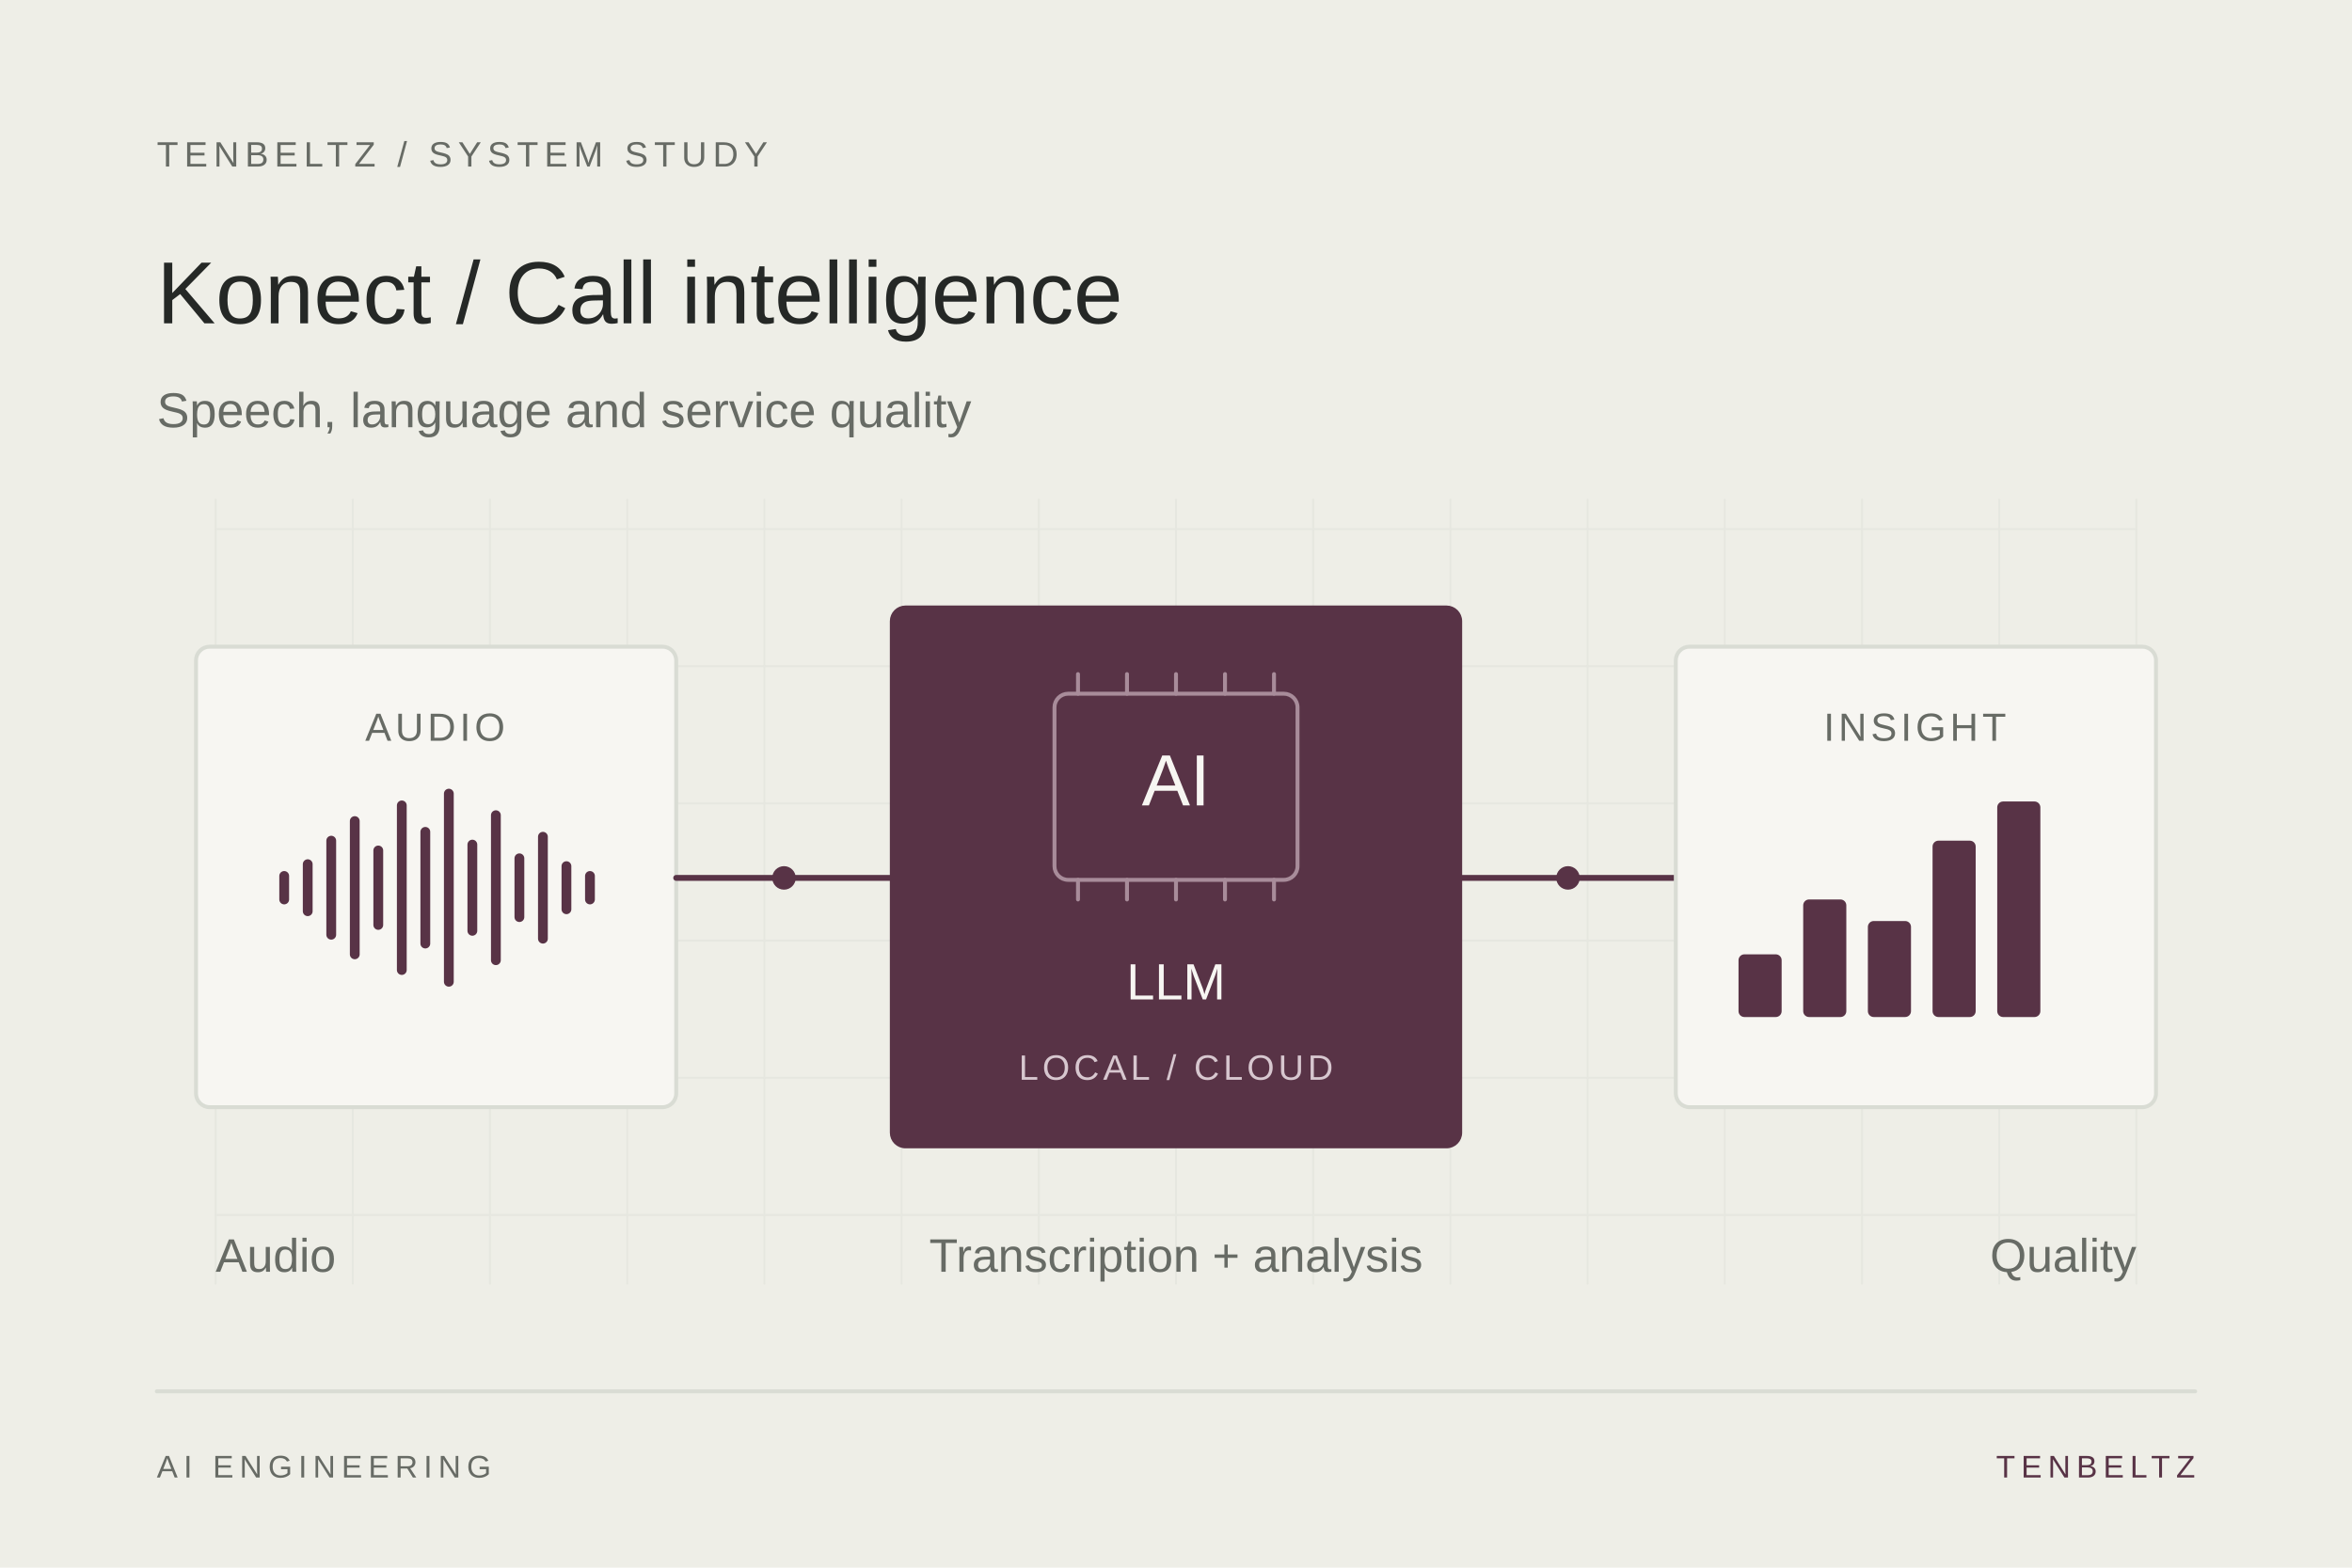
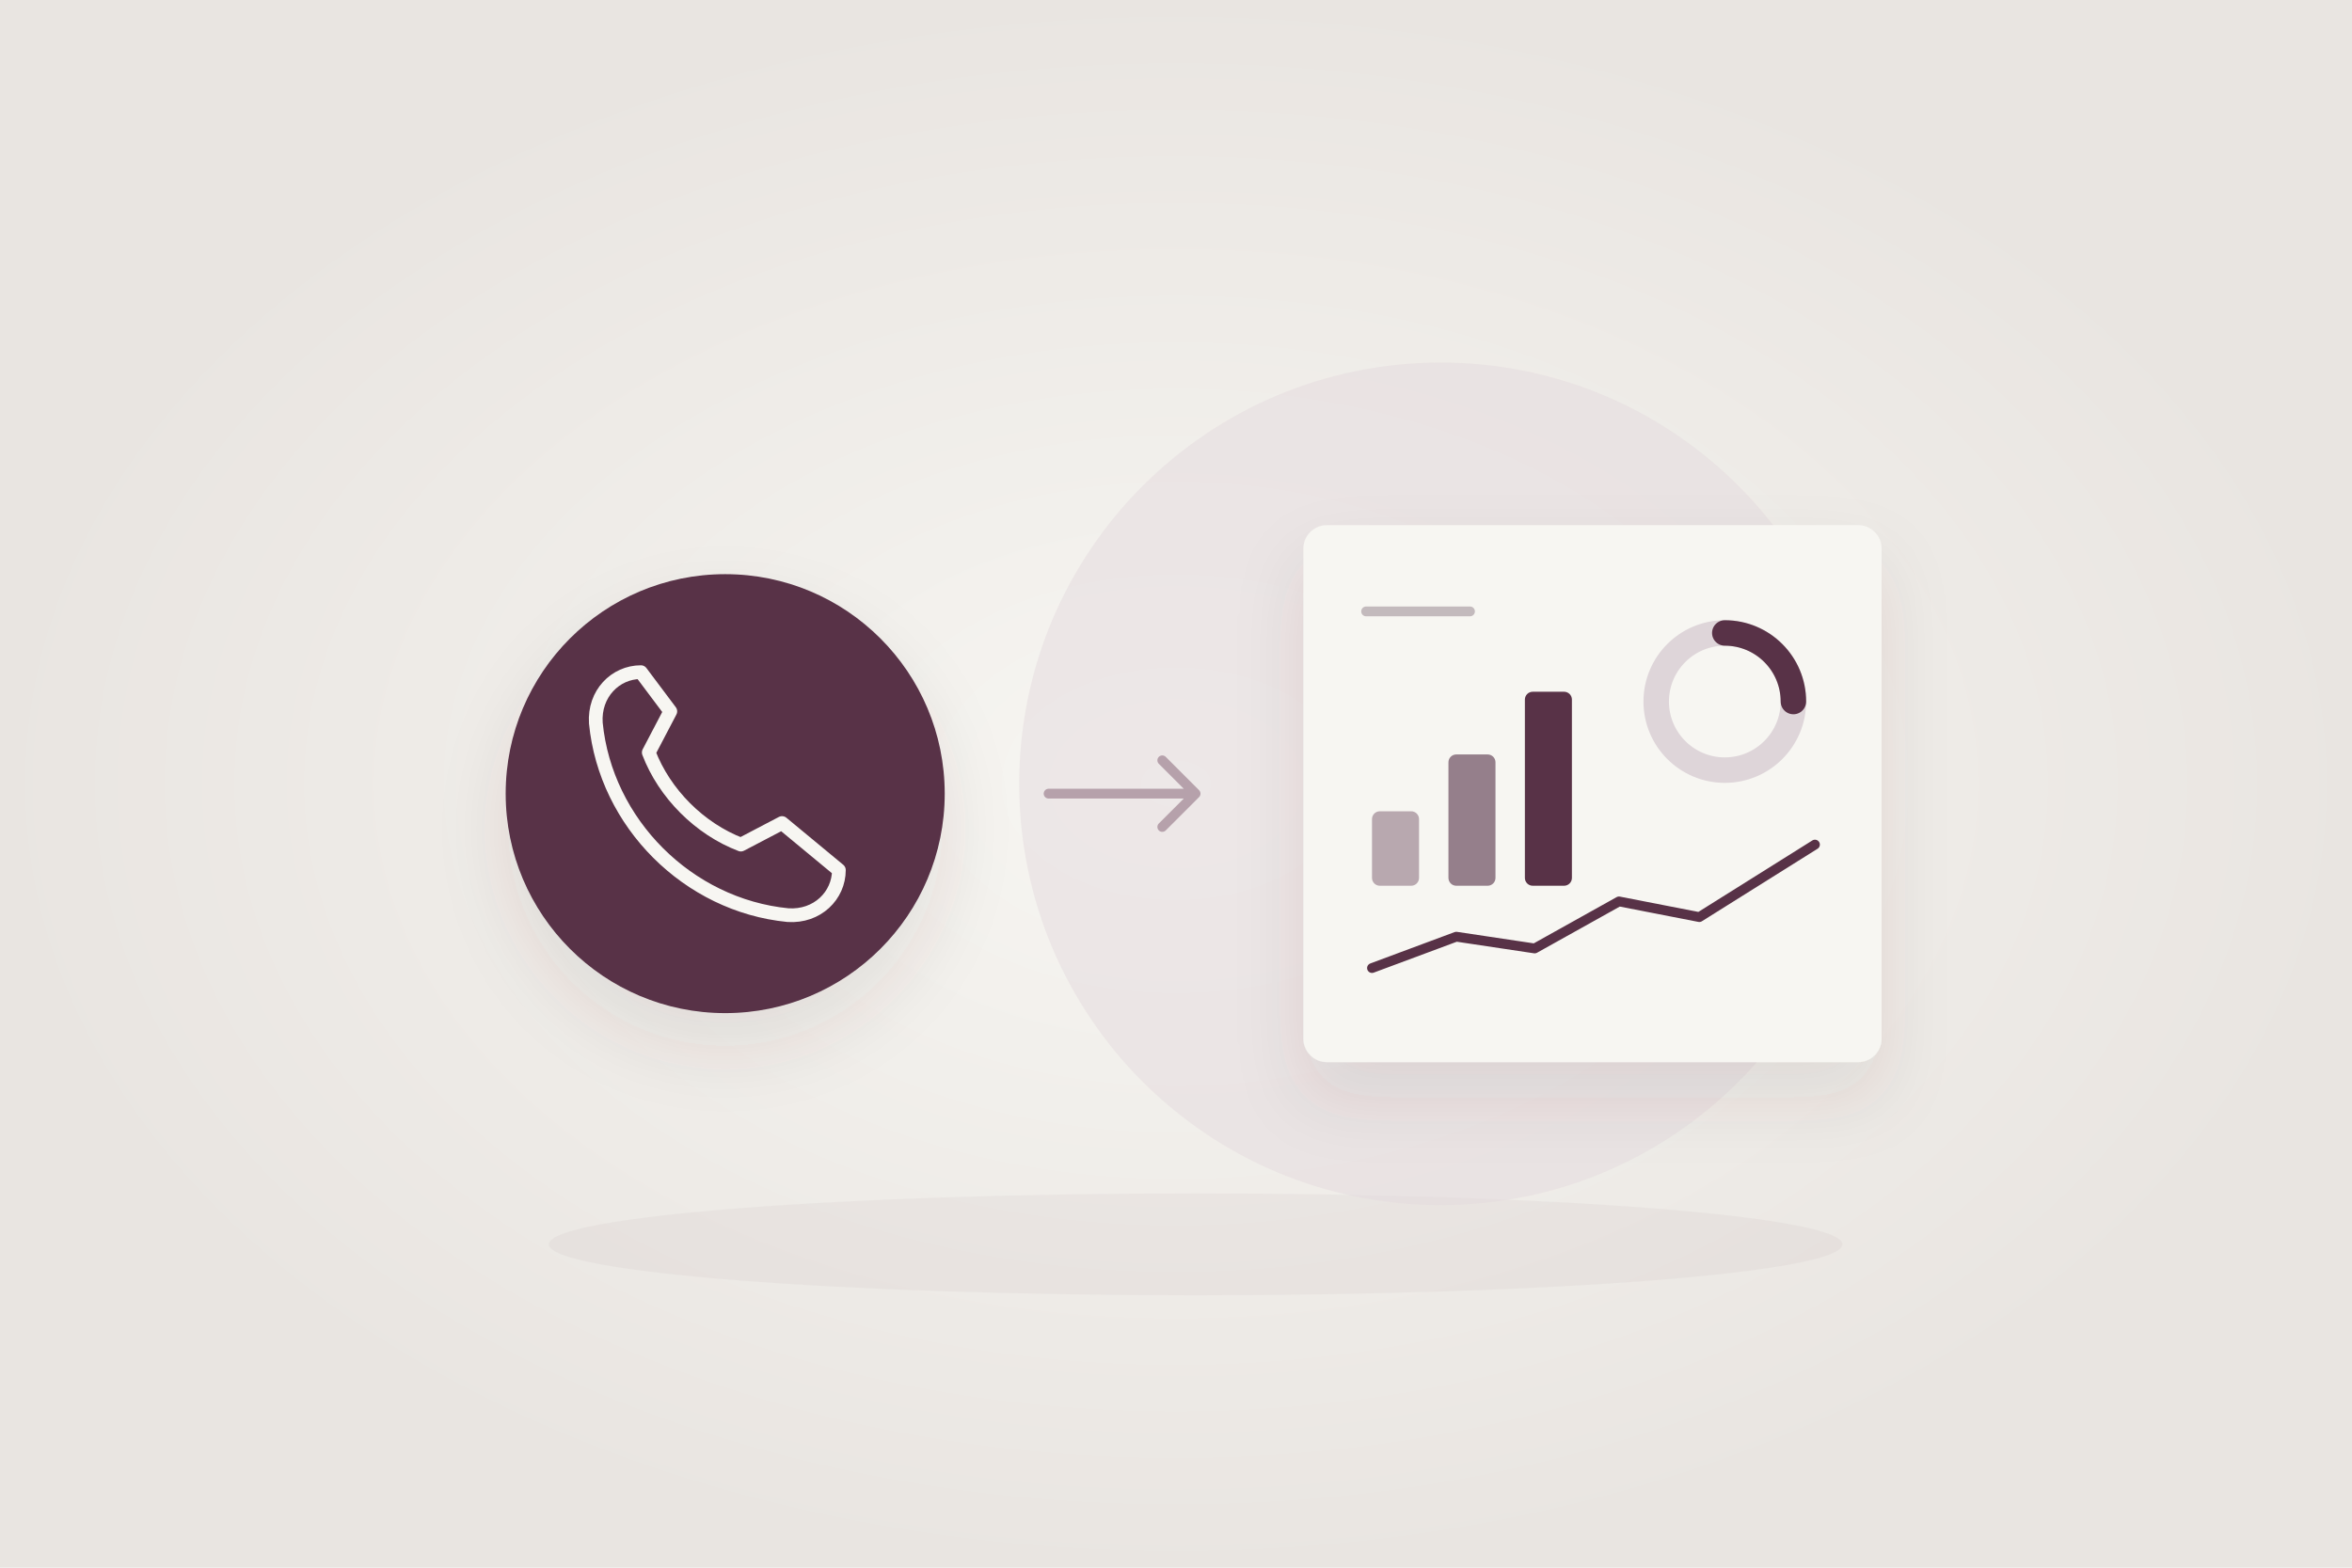
<svg xmlns="http://www.w3.org/2000/svg" width="1200" height="800" viewBox="0 0 1200 800">
-   <rect width="1200" height="800" fill="#eeeee7" />
-   <g opacity=".4">
-     <path d="M110 255V655" stroke="#d9dcd4" stroke-width="1" fill="none" stroke-linecap="round" stroke-linejoin="round" />
-     <path d="M180 255V655" stroke="#d9dcd4" stroke-width="1" fill="none" stroke-linecap="round" stroke-linejoin="round" />
-     <path d="M250 255V655" stroke="#d9dcd4" stroke-width="1" fill="none" stroke-linecap="round" stroke-linejoin="round" />
-     <path d="M320 255V655" stroke="#d9dcd4" stroke-width="1" fill="none" stroke-linecap="round" stroke-linejoin="round" />
-     <path d="M390 255V655" stroke="#d9dcd4" stroke-width="1" fill="none" stroke-linecap="round" stroke-linejoin="round" />
-     <path d="M460 255V655" stroke="#d9dcd4" stroke-width="1" fill="none" stroke-linecap="round" stroke-linejoin="round" />
-     <path d="M530 255V655" stroke="#d9dcd4" stroke-width="1" fill="none" stroke-linecap="round" stroke-linejoin="round" />
-     <path d="M600 255V655" stroke="#d9dcd4" stroke-width="1" fill="none" stroke-linecap="round" stroke-linejoin="round" />
-     <path d="M670 255V655" stroke="#d9dcd4" stroke-width="1" fill="none" stroke-linecap="round" stroke-linejoin="round" />
-     <path d="M740 255V655" stroke="#d9dcd4" stroke-width="1" fill="none" stroke-linecap="round" stroke-linejoin="round" />
-     <path d="M810 255V655" stroke="#d9dcd4" stroke-width="1" fill="none" stroke-linecap="round" stroke-linejoin="round" />
-     <path d="M880 255V655" stroke="#d9dcd4" stroke-width="1" fill="none" stroke-linecap="round" stroke-linejoin="round" />
-     <path d="M950 255V655" stroke="#d9dcd4" stroke-width="1" fill="none" stroke-linecap="round" stroke-linejoin="round" />
-     <path d="M1020 255V655" stroke="#d9dcd4" stroke-width="1" fill="none" stroke-linecap="round" stroke-linejoin="round" />
-     <path d="M1090 255V655" stroke="#d9dcd4" stroke-width="1" fill="none" stroke-linecap="round" stroke-linejoin="round" />
-     <path d="M110 270H1090" stroke="#d9dcd4" stroke-width="1" fill="none" stroke-linecap="round" stroke-linejoin="round" />
-     <path d="M110 340H1090" stroke="#d9dcd4" stroke-width="1" fill="none" stroke-linecap="round" stroke-linejoin="round" />
-     <path d="M110 410H1090" stroke="#d9dcd4" stroke-width="1" fill="none" stroke-linecap="round" stroke-linejoin="round" />
-     <path d="M110 480H1090" stroke="#d9dcd4" stroke-width="1" fill="none" stroke-linecap="round" stroke-linejoin="round" />
-     <path d="M110 550H1090" stroke="#d9dcd4" stroke-width="1" fill="none" stroke-linecap="round" stroke-linejoin="round" />
-     <path d="M110 620H1090" stroke="#d9dcd4" stroke-width="1" fill="none" stroke-linecap="round" stroke-linejoin="round" />
+   <defs>
+     <radialGradient id="paper">
+       <stop stop-color="#f7f6f2" />
+       <stop offset="1" stop-color="#e9e5e1" />
+     </radialGradient>
+     <filter id="shadow" x="-40%" y="-40%" width="180%" height="180%">
+       <feDropShadow dx="0" dy="18" stdDeviation="18" flood-color="#493440" flood-opacity=".10" />
+     </filter>
+   </defs>
+   <rect width="1200" height="800" fill="url(#paper)" />
+   <ellipse cx="610" cy="635" rx="330" ry="26" fill="#583346" opacity=".045" />
+   <circle cx="735" cy="400" r="215" fill="#e4dadd" opacity=".5" />
+   <g filter="url(#shadow)">
+     <circle cx="370" cy="405" r="112" fill="#583346" />
+     <g transform="translate(370 405) scale(1)">
+       <path d="M-43-62c-13 0-24 11-23 26 5 51 47 93 98 98 15 1 26-10 26-23l-29-24-21 11c-21-8-39-26-47-47l11-21z" fill="none" stroke="#f7f6f2" stroke-width="7" stroke-linecap="round" stroke-linejoin="round" />
+     </g>
  </g>
-   <g font-family="Arial,sans-serif">
-     <text x="80" y="85" font-size="18" fill="#676b65" text-anchor="start" letter-spacing="3">TENBELTZ / SYSTEM STUDY</text>
-     <text x="80" y="165" font-size="45" fill="#252826" text-anchor="start">Konect / Call intelligence</text>
-     <text x="80" y="218" font-size="25" fill="#676b65" text-anchor="start">Speech, language and service quality</text>
-     <rect x="100" y="330" width="245" height="235" rx="7" fill="#f7f6f2" stroke="#d9dcd4" stroke-width="2" />
-     <text x="222" y="378" font-size="20" fill="#676b65" text-anchor="middle" letter-spacing="2">AUDIO</text>
-     <path d="M145 447.0v12" stroke="#583346" stroke-width="5" fill="none" stroke-linecap="round" stroke-linejoin="round" />
-     <path d="M157 441.0v24" stroke="#583346" stroke-width="5" fill="none" stroke-linecap="round" stroke-linejoin="round" />
-     <path d="M169 429.0v48" stroke="#583346" stroke-width="5" fill="none" stroke-linecap="round" stroke-linejoin="round" />
-     <path d="M181 419.0v68" stroke="#583346" stroke-width="5" fill="none" stroke-linecap="round" stroke-linejoin="round" />
-     <path d="M193 434.0v38" stroke="#583346" stroke-width="5" fill="none" stroke-linecap="round" stroke-linejoin="round" />
-     <path d="M205 411.0v84" stroke="#583346" stroke-width="5" fill="none" stroke-linecap="round" stroke-linejoin="round" />
-     <path d="M217 424.5v57" stroke="#583346" stroke-width="5" fill="none" stroke-linecap="round" stroke-linejoin="round" />
-     <path d="M229 405.0v96" stroke="#583346" stroke-width="5" fill="none" stroke-linecap="round" stroke-linejoin="round" />
-     <path d="M241 431.0v44" stroke="#583346" stroke-width="5" fill="none" stroke-linecap="round" stroke-linejoin="round" />
-     <path d="M253 416.0v74" stroke="#583346" stroke-width="5" fill="none" stroke-linecap="round" stroke-linejoin="round" />
-     <path d="M265 438.0v30" stroke="#583346" stroke-width="5" fill="none" stroke-linecap="round" stroke-linejoin="round" />
-     <path d="M277 427.0v52" stroke="#583346" stroke-width="5" fill="none" stroke-linecap="round" stroke-linejoin="round" />
-     <path d="M289 442.0v22" stroke="#583346" stroke-width="5" fill="none" stroke-linecap="round" stroke-linejoin="round" />
-     <path d="M301 447.0v12" stroke="#583346" stroke-width="5" fill="none" stroke-linecap="round" stroke-linejoin="round" />
-     <path d="M345 448H454" stroke="#583346" stroke-width="3" fill="none" stroke-linecap="round" stroke-linejoin="round" />
-     <circle cx="400" cy="448" r="5" fill="#583346" stroke="#583346" stroke-width="2" />
-     <rect x="455" y="310" width="290" height="275" rx="7" fill="#583346" stroke="#583346" stroke-width="2" />
-     <rect x="538" y="354" width="124" height="95" rx="7" fill="#583346" stroke="#a88c9a" stroke-width="2" />
-     <path d="M550 344V354M550 449V459" stroke="#a88c9a" stroke-width="2" fill="none" stroke-linecap="round" stroke-linejoin="round" />
-     <path d="M575 344V354M575 449V459" stroke="#a88c9a" stroke-width="2" fill="none" stroke-linecap="round" stroke-linejoin="round" />
-     <path d="M600 344V354M600 449V459" stroke="#a88c9a" stroke-width="2" fill="none" stroke-linecap="round" stroke-linejoin="round" />
-     <path d="M625 344V354M625 449V459" stroke="#a88c9a" stroke-width="2" fill="none" stroke-linecap="round" stroke-linejoin="round" />
-     <path d="M650 344V354M650 449V459" stroke="#a88c9a" stroke-width="2" fill="none" stroke-linecap="round" stroke-linejoin="round" />
-     <text x="600" y="411" font-size="37" fill="#f7f6f2" text-anchor="middle">AI</text>
-     <text x="600" y="510" font-size="26" fill="#f7f6f2" text-anchor="middle">LLM</text>
-     <text x="600" y="551" font-size="18" fill="#d7c7cf" text-anchor="middle" letter-spacing="2">LOCAL / CLOUD</text>
-     <path d="M745 448H855" stroke="#583346" stroke-width="3" fill="none" stroke-linecap="round" stroke-linejoin="round" />
-     <circle cx="800" cy="448" r="5" fill="#583346" stroke="#583346" stroke-width="2" />
-     <rect x="855" y="330" width="245" height="235" rx="7" fill="#f7f6f2" stroke="#d9dcd4" stroke-width="2" />
-     <text x="977" y="378" font-size="20" fill="#676b65" text-anchor="middle" letter-spacing="2">INSIGHT</text>
-     <rect x="888" y="488" width="20" height="30" rx="2" fill="#583346" stroke="#583346" stroke-width="2" />
-     <rect x="921" y="460" width="20" height="58" rx="2" fill="#583346" stroke="#583346" stroke-width="2" />
-     <rect x="954" y="471" width="20" height="47" rx="2" fill="#583346" stroke="#583346" stroke-width="2" />
-     <rect x="987" y="430" width="20" height="88" rx="2" fill="#583346" stroke="#583346" stroke-width="2" />
-     <rect x="1020" y="410" width="20" height="108" rx="2" fill="#583346" stroke="#583346" stroke-width="2" />
-     <text x="110" y="649" font-size="24" fill="#676b65" text-anchor="start">Audio</text>
-     <text x="600" y="649" font-size="24" fill="#676b65" text-anchor="middle">Transcription + analysis</text>
-     <text x="1090" y="649" font-size="24" fill="#676b65" text-anchor="end">Quality</text>
-     <path d="M80 710H1120" stroke="#d9dcd4" stroke-width="2" fill="none" stroke-linecap="round" stroke-linejoin="round" />
-     <text x="80" y="754" font-size="16" fill="#676b65" text-anchor="start" letter-spacing="3">AI ENGINEERING</text>
-     <text x="1120" y="754" font-size="16" fill="#583346" text-anchor="end" letter-spacing="3">TENBELTZ</text>
+   <path d="M535 405h75m-17-17 17 17-17 17" fill="none" stroke="#b6a1ab" stroke-width="5" stroke-linecap="round" stroke-linejoin="round" />
+   <g filter="url(#shadow)">
+     <rect x="665" y="268" width="295" height="274" rx="12" fill="#f7f6f2" />
+     <path d="M697 312h53" fill="none" stroke="#c3babd" stroke-width="5" stroke-linecap="round" stroke-linejoin="round" />
+     <rect x="700" y="414" width="24" height="38" rx="4" fill="#b8a8af" />
+     <rect x="739" y="385" width="24" height="67" rx="4" fill="#957f8b" />
+     <rect x="778" y="353" width="24" height="99" rx="4" fill="#583346" />
+     <circle cx="880" cy="358" r="35" fill="none" stroke="#ded5d9" stroke-width="13" />
+     <path d="M880 323a35 35 0 0 1 35 35" fill="none" stroke="#583346" stroke-width="13" stroke-linecap="round" />
+     <path d="M700 494l43-16 40 6 43-24 41 8 59-37" fill="none" stroke="#583346" stroke-width="5" stroke-linecap="round" stroke-linejoin="round" />
  </g>
</svg>
